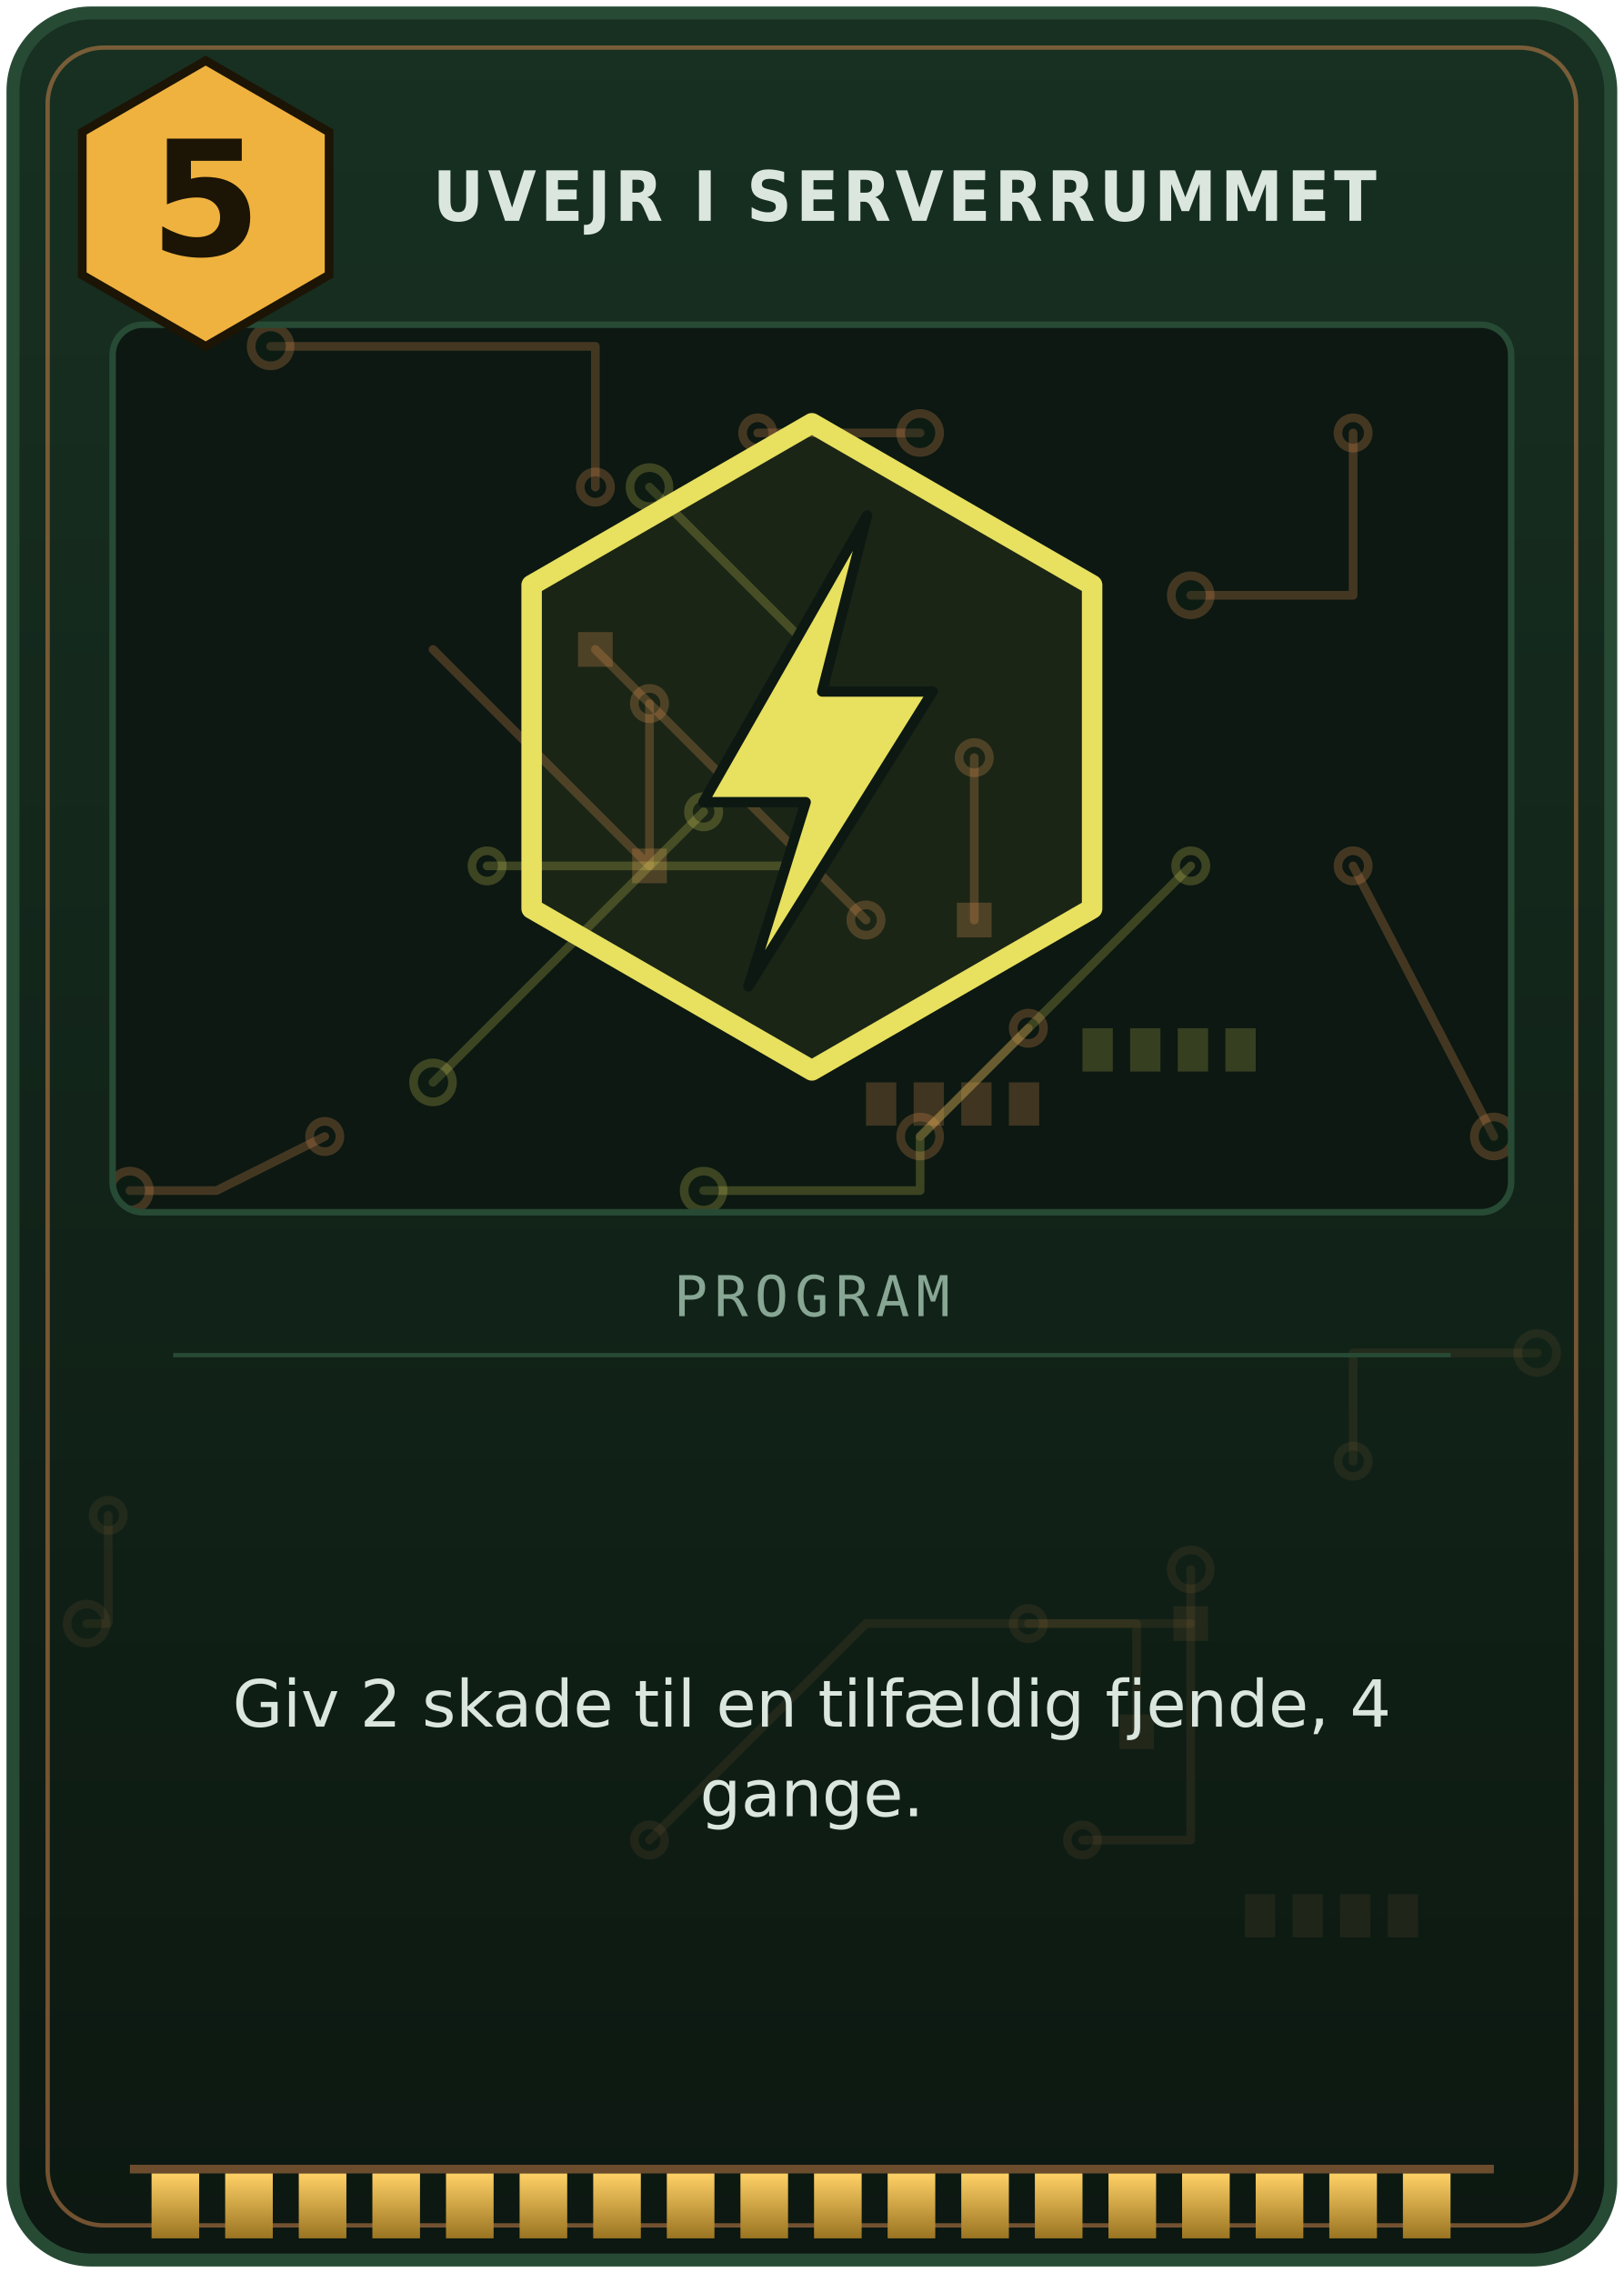
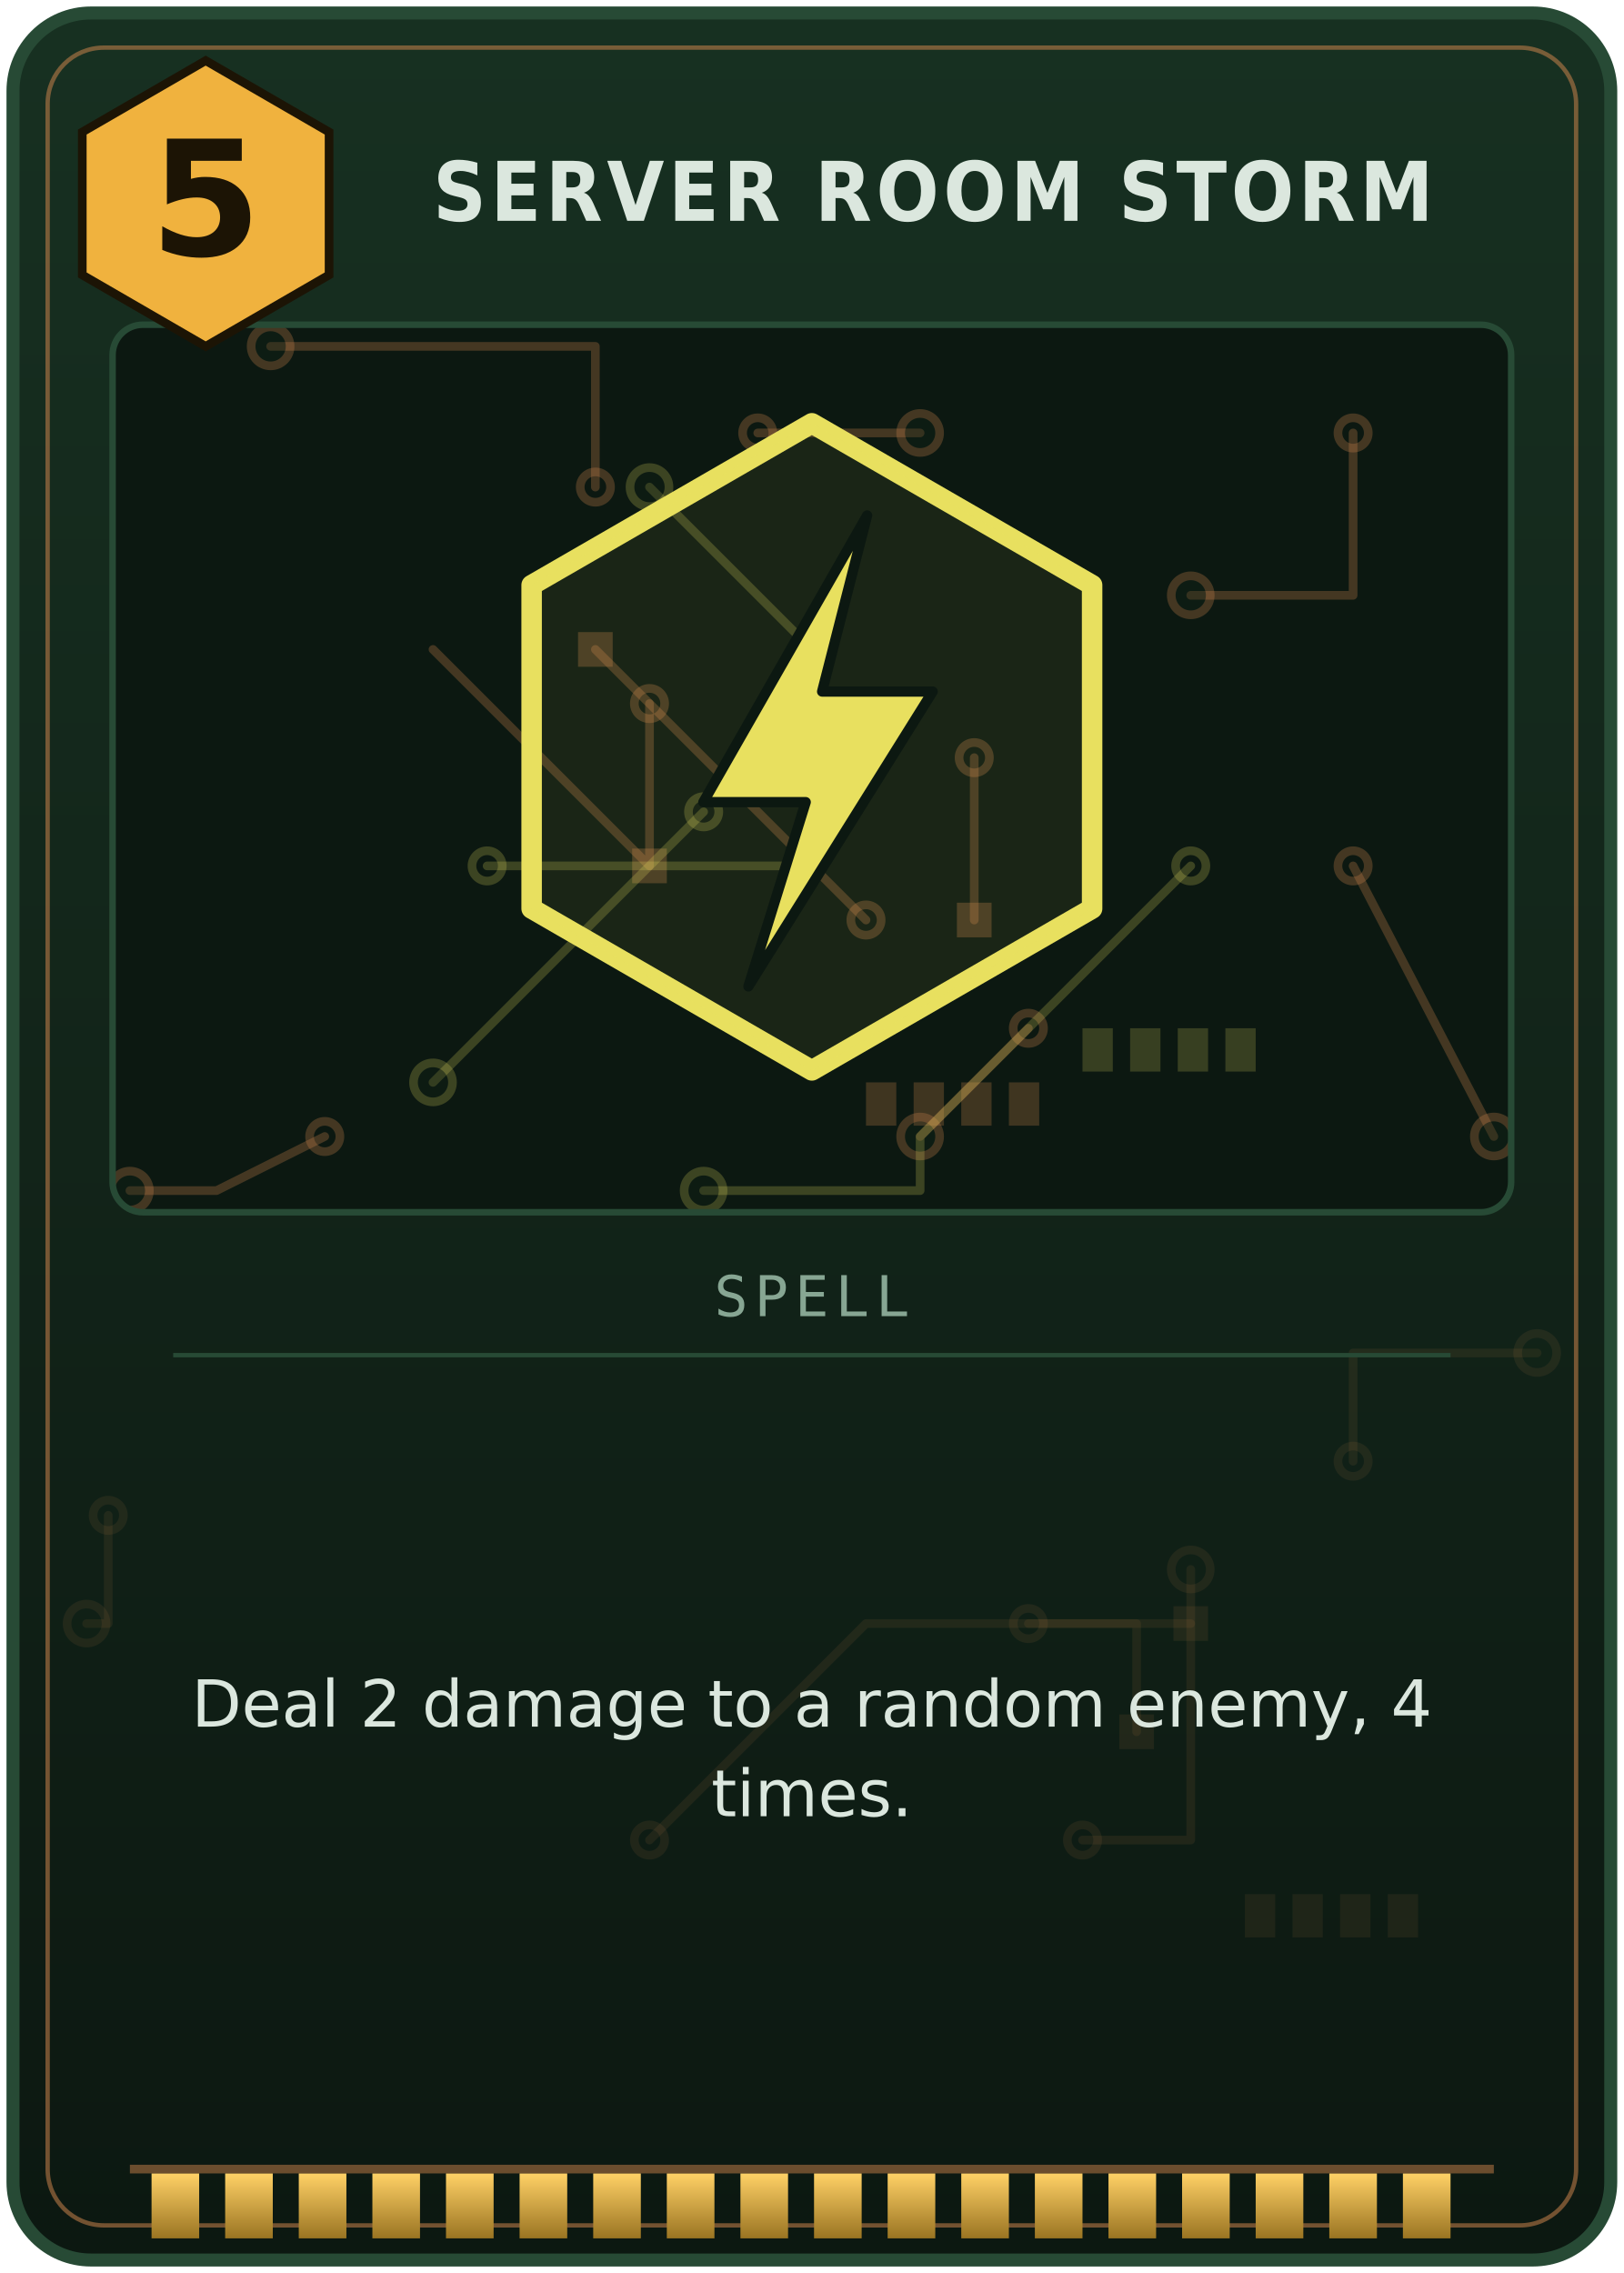
<svg xmlns="http://www.w3.org/2000/svg" width="750" height="1050" viewBox="0 0 750 1050">
  <defs>
    <linearGradient id="bggrad" x1="0" y1="0" x2="0" y2="1">
      <stop offset="0" stop-color="#173021" />
      <stop offset="0.5" stop-color="#122419" />
      <stop offset="1" stop-color="#0c1811" />
    </linearGradient>
    <linearGradient id="guldgrad" x1="0" y1="0" x2="0" y2="1">
      <stop offset="0" stop-color="#ffd166" />
      <stop offset="1" stop-color="#9a7422" />
    </linearGradient>
    <clipPath id="artclip">
      <rect x="52" y="150" width="646" height="410" rx="14" />
    </clipPath>
  </defs>
  <rect x="6" y="6" width="738" height="1038" rx="36" fill="url(#bggrad)" stroke="#274a35" stroke-width="6" />
  <rect x="22" y="22" width="706" height="1006" rx="26" fill="none" stroke="#c9814a" stroke-width="2" opacity="0.55" />
  <circle cx="475" cy="750" r="7" fill="none" stroke="#c9814a" stroke-width="4" opacity="0.1" />
  <path d="M 475 750 L 550 750" fill="none" stroke="#c9814a" stroke-width="4" stroke-linecap="round" stroke-linejoin="round" opacity="0.1" />
  <rect x="542" y="742" width="16" height="16" fill="#c9814a" opacity="0.1" />
  <circle cx="300" cy="850" r="7" fill="none" stroke="#c9814a" stroke-width="4" opacity="0.1" />
  <path d="M 300 850 L 400 750 L 525 750 L 525 800" fill="none" stroke="#c9814a" stroke-width="4" stroke-linecap="round" stroke-linejoin="round" opacity="0.1" />
  <rect x="517" y="792" width="16" height="16" fill="#c9814a" opacity="0.1" />
  <circle cx="50" cy="700" r="7" fill="none" stroke="#c9814a" stroke-width="4" opacity="0.1" />
  <path d="M 50 700 L 50 750 L 40 750" fill="none" stroke="#c9814a" stroke-width="4" stroke-linecap="round" stroke-linejoin="round" opacity="0.1" />
  <circle cx="40" cy="750" r="9" fill="#122419" stroke="#c9814a" stroke-width="4" opacity="0.1" />
  <circle cx="500" cy="850" r="7" fill="none" stroke="#c9814a" stroke-width="4" opacity="0.1" />
  <path d="M 500 850 L 550 850 L 550 725" fill="none" stroke="#c9814a" stroke-width="4" stroke-linecap="round" stroke-linejoin="round" opacity="0.1" />
  <circle cx="550" cy="725" r="9" fill="#122419" stroke="#c9814a" stroke-width="4" opacity="0.1" />
  <circle cx="625" cy="675" r="7" fill="none" stroke="#c9814a" stroke-width="4" opacity="0.1" />
  <path d="M 625 675 L 625 625 L 710 625" fill="none" stroke="#c9814a" stroke-width="4" stroke-linecap="round" stroke-linejoin="round" opacity="0.1" />
  <circle cx="710" cy="625" r="9" fill="#122419" stroke="#c9814a" stroke-width="4" opacity="0.1" />
  <rect x="575" y="875" width="14" height="20" fill="#c9814a" opacity="0.09" />
  <rect x="597" y="875" width="14" height="20" fill="#c9814a" opacity="0.09" />
  <rect x="619" y="875" width="14" height="20" fill="#c9814a" opacity="0.09" />
  <rect x="641" y="875" width="14" height="20" fill="#c9814a" opacity="0.09" />
  <g clip-path="url(#artclip)">
    <rect x="52" y="150" width="646" height="410" fill="#0c1811" />
    <circle cx="275" cy="225" r="7" fill="none" stroke="#c9814a" stroke-width="4" opacity="0.3" />
    <path d="M 275 225 L 275 160 L 125 160" fill="none" stroke="#c9814a" stroke-width="4" stroke-linecap="round" stroke-linejoin="round" opacity="0.3" />
    <circle cx="125" cy="160" r="9" fill="#122419" stroke="#c9814a" stroke-width="4" opacity="0.3" />
    <circle cx="350" cy="200" r="7" fill="none" stroke="#c9814a" stroke-width="4" opacity="0.3" />
    <path d="M 350 200 L 425 200" fill="none" stroke="#c9814a" stroke-width="4" stroke-linecap="round" stroke-linejoin="round" opacity="0.3" />
    <circle cx="425" cy="200" r="9" fill="#122419" stroke="#c9814a" stroke-width="4" opacity="0.3" />
    <circle cx="625" cy="200" r="7" fill="none" stroke="#c9814a" stroke-width="4" opacity="0.3" />
    <path d="M 625 200 L 625 275 L 550 275" fill="none" stroke="#c9814a" stroke-width="4" stroke-linecap="round" stroke-linejoin="round" opacity="0.3" />
    <circle cx="550" cy="275" r="9" fill="#122419" stroke="#c9814a" stroke-width="4" opacity="0.3" />
    <circle cx="450" cy="350" r="7" fill="none" stroke="#c9814a" stroke-width="4" opacity="0.3" />
    <path d="M 450 350 L 450 425" fill="none" stroke="#c9814a" stroke-width="4" stroke-linecap="round" stroke-linejoin="round" opacity="0.3" />
    <rect x="442" y="417" width="16" height="16" fill="#c9814a" opacity="0.3" />
    <circle cx="475" cy="475" r="7" fill="none" stroke="#c9814a" stroke-width="4" opacity="0.3" />
    <path d="M 475 475 L 425 525" fill="none" stroke="#c9814a" stroke-width="4" stroke-linecap="round" stroke-linejoin="round" opacity="0.3" />
    <circle cx="425" cy="525" r="9" fill="#122419" stroke="#c9814a" stroke-width="4" opacity="0.3" />
    <circle cx="150" cy="525" r="7" fill="none" stroke="#c9814a" stroke-width="4" opacity="0.3" />
    <path d="M 150 525 L 100 550 L 60 550" fill="none" stroke="#c9814a" stroke-width="4" stroke-linecap="round" stroke-linejoin="round" opacity="0.3" />
    <circle cx="60" cy="550" r="9" fill="#122419" stroke="#c9814a" stroke-width="4" opacity="0.3" />
    <circle cx="400" cy="425" r="7" fill="none" stroke="#c9814a" stroke-width="4" opacity="0.3" />
    <path d="M 400 425 L 275 300" fill="none" stroke="#c9814a" stroke-width="4" stroke-linecap="round" stroke-linejoin="round" opacity="0.3" />
    <rect x="267" y="292" width="16" height="16" fill="#c9814a" opacity="0.3" />
    <circle cx="625" cy="400" r="7" fill="none" stroke="#c9814a" stroke-width="4" opacity="0.3" />
    <path d="M 625 400 L 690 525" fill="none" stroke="#c9814a" stroke-width="4" stroke-linecap="round" stroke-linejoin="round" opacity="0.3" />
    <circle cx="690" cy="525" r="9" fill="#122419" stroke="#c9814a" stroke-width="4" opacity="0.3" />
    <circle cx="300" cy="325" r="7" fill="none" stroke="#c9814a" stroke-width="4" opacity="0.3" />
    <path d="M 300 325 L 300 400 L 200 300 L 300 400" fill="none" stroke="#c9814a" stroke-width="4" stroke-linecap="round" stroke-linejoin="round" opacity="0.3" />
    <rect x="292" y="392" width="16" height="16" fill="#c9814a" opacity="0.3" />
    <rect x="400" y="500" width="14" height="20" fill="#c9814a" opacity="0.27" />
    <rect x="422" y="500" width="14" height="20" fill="#c9814a" opacity="0.27" />
    <rect x="444" y="500" width="14" height="20" fill="#c9814a" opacity="0.27" />
    <rect x="466" y="500" width="14" height="20" fill="#c9814a" opacity="0.27" />
    <circle cx="325" cy="375" r="7" fill="none" stroke="#e8e05f" stroke-width="4" opacity="0.22" />
    <path d="M 325 375 L 200 500" fill="none" stroke="#e8e05f" stroke-width="4" stroke-linecap="round" stroke-linejoin="round" opacity="0.22" />
    <circle cx="200" cy="500" r="9" fill="#122419" stroke="#e8e05f" stroke-width="4" opacity="0.22" />
    <circle cx="550" cy="400" r="7" fill="none" stroke="#e8e05f" stroke-width="4" opacity="0.22" />
    <path d="M 550 400 L 425 525 L 425 550 L 325 550" fill="none" stroke="#e8e05f" stroke-width="4" stroke-linecap="round" stroke-linejoin="round" opacity="0.22" />
    <circle cx="325" cy="550" r="9" fill="#122419" stroke="#e8e05f" stroke-width="4" opacity="0.22" />
    <circle cx="225" cy="400" r="7" fill="none" stroke="#e8e05f" stroke-width="4" opacity="0.22" />
    <path d="M 225 400 L 375 400 L 375 300 L 300 225" fill="none" stroke="#e8e05f" stroke-width="4" stroke-linecap="round" stroke-linejoin="round" opacity="0.22" />
    <circle cx="300" cy="225" r="9" fill="#122419" stroke="#e8e05f" stroke-width="4" opacity="0.22" />
    <rect x="500" y="475" width="14" height="20" fill="#e8e05f" opacity="0.198" />
    <rect x="522" y="475" width="14" height="20" fill="#e8e05f" opacity="0.198" />
    <rect x="544" y="475" width="14" height="20" fill="#e8e05f" opacity="0.198" />
    <rect x="566" y="475" width="14" height="20" fill="#e8e05f" opacity="0.198" />
    <g transform="translate(375 345) scale(0.946) translate(-375 -345)">
      <polygon points="511.832,266 511.832,424 375,503 238.168,424 238.168,266 375,187" fill="none" stroke="#e8e05f" stroke-width="10" stroke-linejoin="round" />
      <polygon points="511.832,266 511.832,424 375,503 238.168,424 238.168,266 375,187" fill="#e8e05f" opacity="0.07" />
      <path d="M 402 232 L 322 372 L 372 372 L 344 462 L 434 318 L 380 318 Z" fill="#e8e05f" stroke="#0c1811" stroke-width="5" stroke-linejoin="round" />
    </g>
  </g>
  <rect x="52" y="150" width="646" height="410" rx="14" fill="none" stroke="#274a35" stroke-width="3" />
-   <text x="200" y="102" font-family="DejaVu Sans Condensed" font-weight="bold" font-size="32" letter-spacing="2" fill="#dbe7de">UVEJR I SERVERRUMMET</text>
+   <text x="200" y="102" font-family="DejaVu Sans Condensed" font-weight="bold" font-size="38" letter-spacing="2" fill="#dbe7de">SERVER ROOM STORM</text>
  <polygon points="95,28 152,61 152,127 95,160 38,127 38,61" fill="#f0b23e" stroke="#1c1405" stroke-width="4" />
  <text x="95" y="118" text-anchor="middle" font-family="DejaVu Sans" font-weight="bold" font-size="74" fill="#1c1405">5</text>
-   <text x="375" y="608" text-anchor="middle" font-family="DejaVu Sans Mono" font-size="26" letter-spacing="3" fill="#87a693">PROGRAM</text>
+   <text x="375" y="608" text-anchor="middle" font-family="DejaVu Sans Mono" font-size="26" letter-spacing="3" fill="#87a693">SPELL</text>
  <line x1="80" y1="626" x2="670" y2="626" stroke="#274a35" stroke-width="2" />
-   <text x="375" y="797.6" text-anchor="middle" font-family="DejaVu Sans" font-size="30" fill="#dbe7de">Giv 2 skade til en tilfældig fjende, 4</text>
-   <text x="375" y="839.0" text-anchor="middle" font-family="DejaVu Sans" font-size="30" fill="#dbe7de">gange.</text>
+   <text x="375" y="797.6" text-anchor="middle" font-family="DejaVu Sans" font-size="30" fill="#dbe7de">Deal 2 damage to a random enemy, 4</text>
+   <text x="375" y="839.0" text-anchor="middle" font-family="DejaVu Sans" font-size="30" fill="#dbe7de">times.</text>
  <rect x="70" y="1004" width="22" height="30" fill="url(#guldgrad)" />
  <rect x="104" y="1004" width="22" height="30" fill="url(#guldgrad)" />
  <rect x="138" y="1004" width="22" height="30" fill="url(#guldgrad)" />
  <rect x="172" y="1004" width="22" height="30" fill="url(#guldgrad)" />
  <rect x="206" y="1004" width="22" height="30" fill="url(#guldgrad)" />
  <rect x="240" y="1004" width="22" height="30" fill="url(#guldgrad)" />
  <rect x="274" y="1004" width="22" height="30" fill="url(#guldgrad)" />
  <rect x="308" y="1004" width="22" height="30" fill="url(#guldgrad)" />
  <rect x="342" y="1004" width="22" height="30" fill="url(#guldgrad)" />
  <rect x="376" y="1004" width="22" height="30" fill="url(#guldgrad)" />
  <rect x="410" y="1004" width="22" height="30" fill="url(#guldgrad)" />
  <rect x="444" y="1004" width="22" height="30" fill="url(#guldgrad)" />
  <rect x="478" y="1004" width="22" height="30" fill="url(#guldgrad)" />
  <rect x="512" y="1004" width="22" height="30" fill="url(#guldgrad)" />
  <rect x="546" y="1004" width="22" height="30" fill="url(#guldgrad)" />
  <rect x="580" y="1004" width="22" height="30" fill="url(#guldgrad)" />
  <rect x="614" y="1004" width="22" height="30" fill="url(#guldgrad)" />
  <rect x="648" y="1004" width="22" height="30" fill="url(#guldgrad)" />
  <rect x="60" y="1000" width="630" height="4" fill="#c9814a" opacity="0.5" />
</svg>
